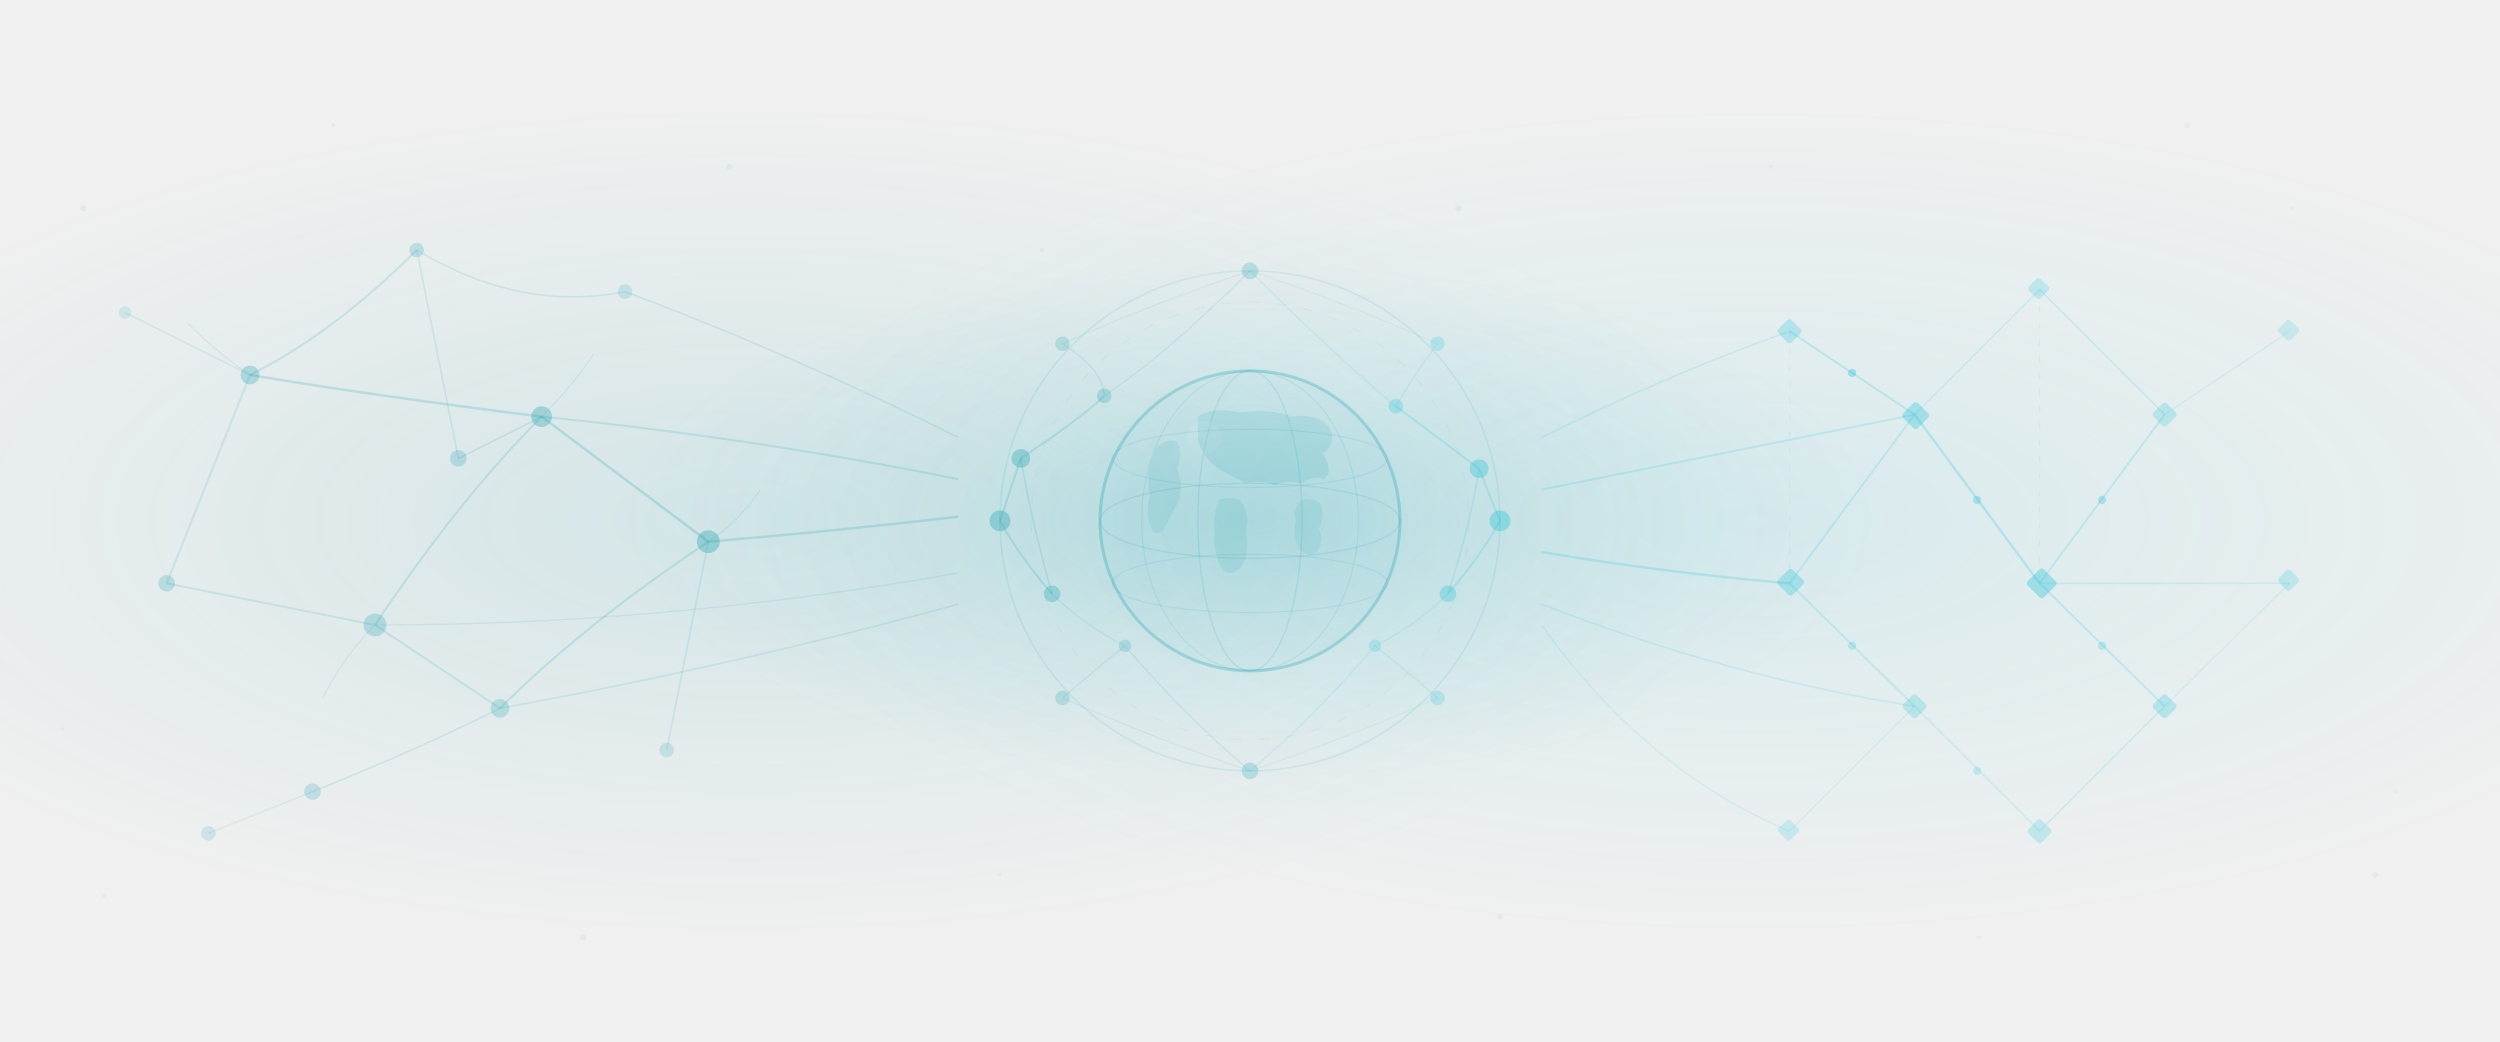
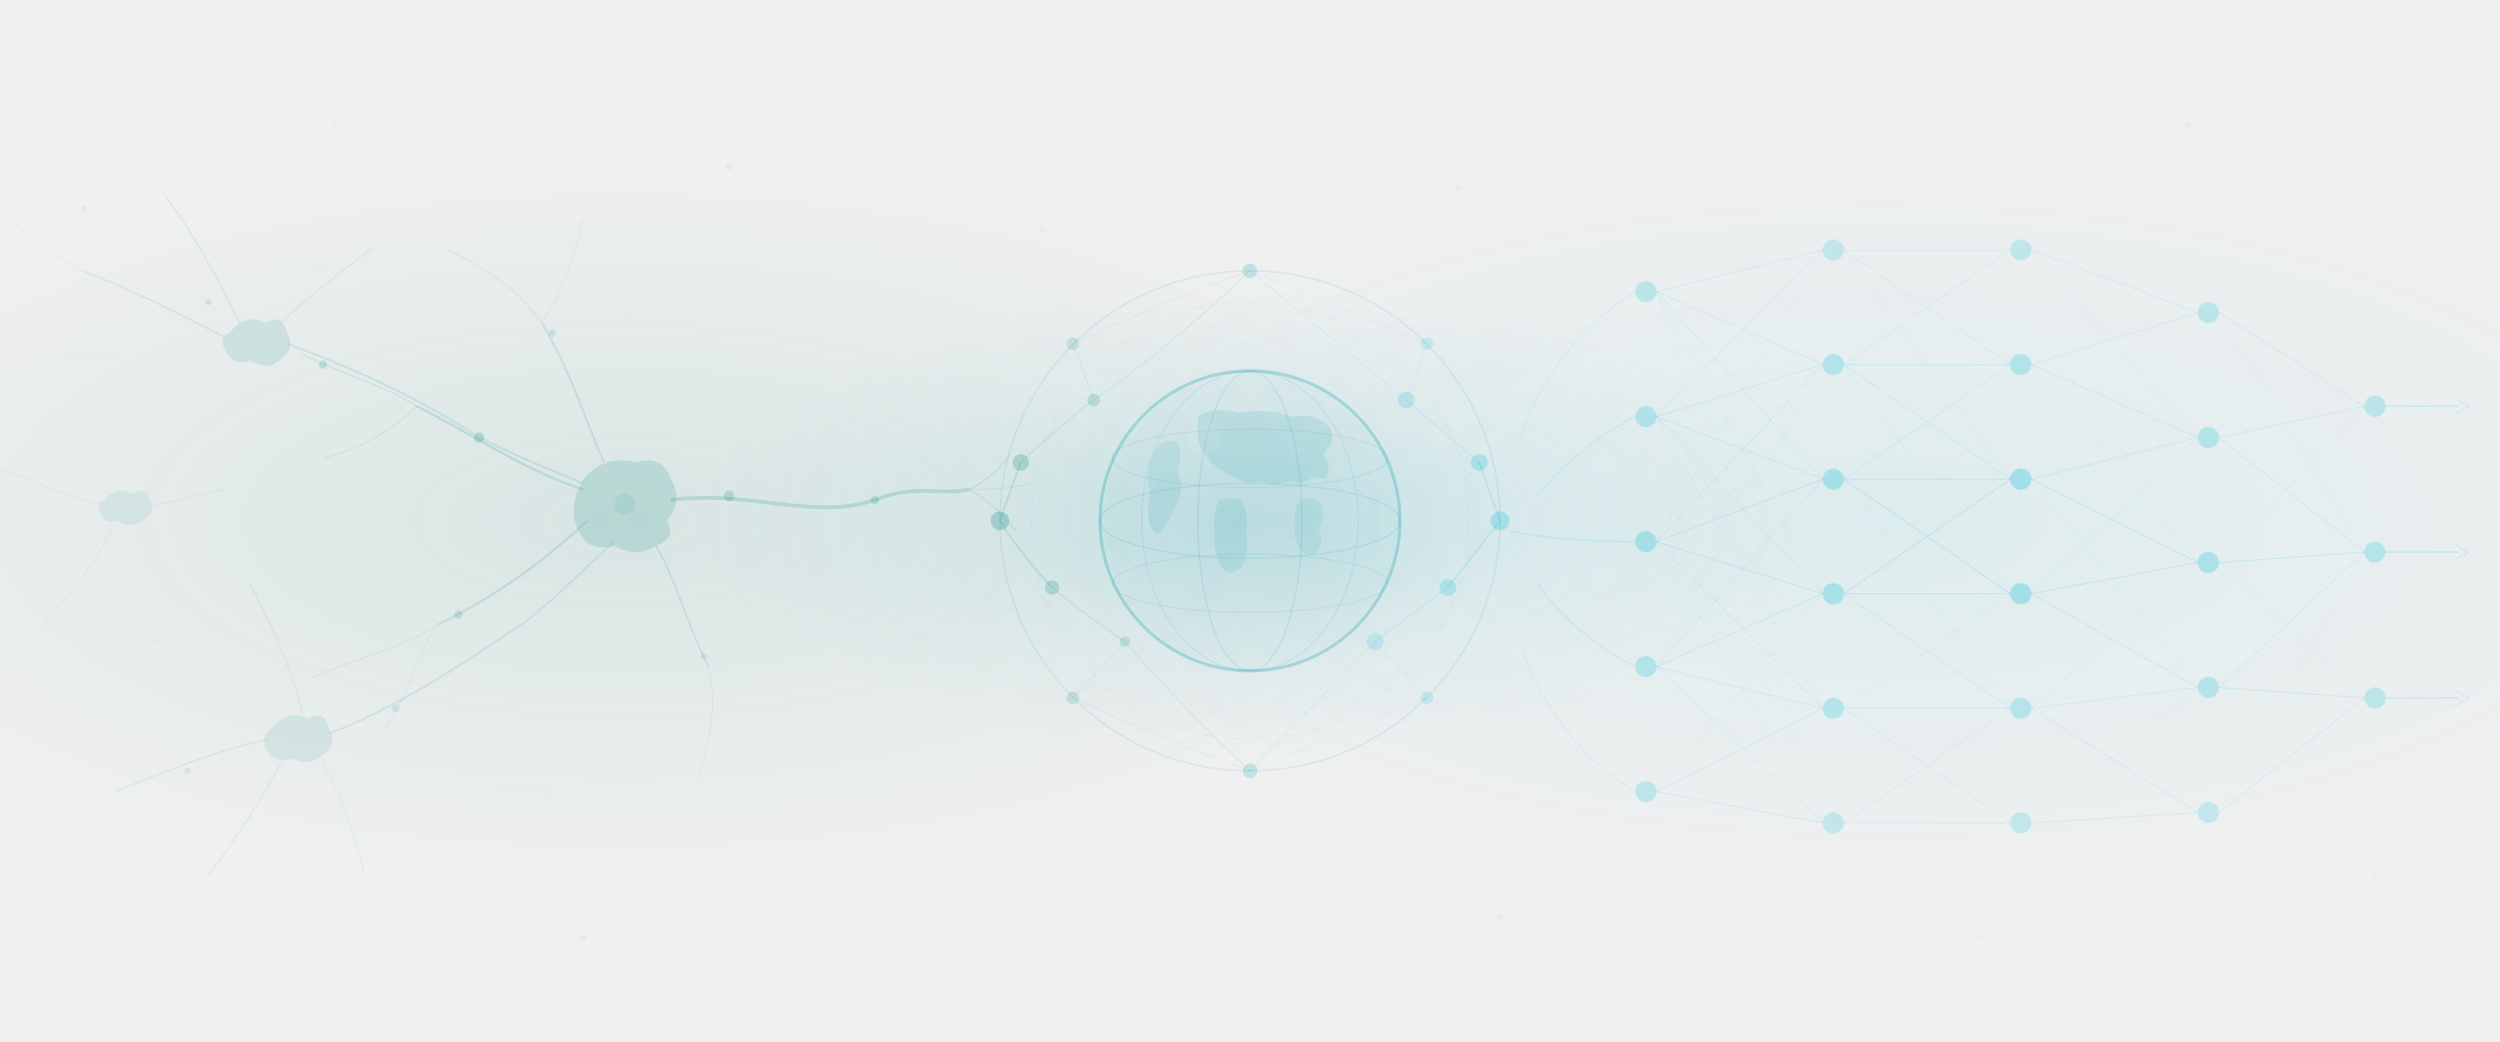
<svg xmlns="http://www.w3.org/2000/svg" viewBox="0 0 1200 500" fill="none">
  <defs>
-     <radialGradient id="neuralGlow" cx="30%" cy="50%" r="40%">
-       <stop offset="0%" stop-color="#0097a7" stop-opacity="0.12" />
-       <stop offset="100%" stop-color="#0097a7" stop-opacity="0" />
+     <radialGradient id="neuralGlow" cx="25%" cy="50%" r="35%">
+       <stop offset="0%" stop-color="#00897b" stop-opacity="0.1" />
+       <stop offset="100%" stop-color="#00897b" stop-opacity="0" />
    </radialGradient>
-     <radialGradient id="digitalGlow" cx="70%" cy="50%" r="40%">
-       <stop offset="0%" stop-color="#00bcd4" stop-opacity="0.1" />
+     <radialGradient id="digitalGlow" cx="75%" cy="50%" r="35%">
+       <stop offset="0%" stop-color="#00bcd4" stop-opacity="0.08" />
      <stop offset="100%" stop-color="#00bcd4" stop-opacity="0" />
    </radialGradient>
-     <radialGradient id="earthGlow" cx="50%" cy="50%" r="25%">
-       <stop offset="0%" stop-color="#0097a7" stop-opacity="0.18" />
-       <stop offset="50%" stop-color="#0097a7" stop-opacity="0.06" />
+     <radialGradient id="earthGlow" cx="50%" cy="50%" r="22%">
+       <stop offset="0%" stop-color="#0097a7" stop-opacity="0.16" />
+       <stop offset="50%" stop-color="#0097a7" stop-opacity="0.05" />
      <stop offset="100%" stop-color="#0097a7" stop-opacity="0" />
    </radialGradient>
  </defs>
  <rect width="1200" height="500" fill="url(#neuralGlow)" />
  <rect width="1200" height="500" fill="url(#digitalGlow)" />
  <rect width="1200" height="500" fill="url(#earthGlow)" />
-   <g stroke="#0097a7" fill="none">
-     <circle cx="120" cy="180" r="4" fill="#0097a7" opacity="0.25" />
-     <circle cx="80" cy="280" r="3.5" fill="#0097a7" opacity="0.2" />
-     <circle cx="200" cy="120" r="3" fill="#0097a7" opacity="0.18" />
-     <circle cx="180" cy="300" r="5" fill="#0097a7" opacity="0.22" />
-     <circle cx="260" cy="200" r="4.5" fill="#0097a7" opacity="0.28" />
-     <circle cx="300" cy="140" r="3" fill="#0097a7" opacity="0.15" />
-     <circle cx="150" cy="380" r="3.5" fill="#0097a7" opacity="0.18" />
-     <circle cx="240" cy="340" r="4" fill="#0097a7" opacity="0.2" />
-     <circle cx="340" cy="260" r="5" fill="#0097a7" opacity="0.3" />
-     <circle cx="320" cy="360" r="3" fill="#0097a7" opacity="0.15" />
-     <circle cx="60" cy="150" r="2.5" fill="#0097a7" opacity="0.12" />
-     <circle cx="100" cy="400" r="3" fill="#0097a7" opacity="0.14" />
-     <circle cx="220" cy="220" r="3.5" fill="#0097a7" opacity="0.2" />
-     <path d="M120 180 Q160 160 200 120" stroke-width="1" opacity="0.15" />
-     <path d="M120 180 Q100 230 80 280" stroke-width="1" opacity="0.12" />
-     <path d="M120 180 Q180 190 260 200" stroke-width="1.2" opacity="0.18" />
-     <path d="M200 120 Q250 150 300 140" stroke-width="0.8" opacity="0.12" />
-     <path d="M260 200 Q220 240 180 300" stroke-width="1" opacity="0.15" />
-     <path d="M80 280 Q130 290 180 300" stroke-width="1" opacity="0.13" />
-     <path d="M180 300 Q210 320 240 340" stroke-width="1" opacity="0.14" />
-     <path d="M260 200 Q300 230 340 260" stroke-width="1.2" opacity="0.2" />
-     <path d="M240 340 Q280 300 340 260" stroke-width="1" opacity="0.16" />
-     <path d="M150 380 Q200 360 240 340" stroke-width="0.8" opacity="0.12" />
-     <path d="M340 260 Q330 310 320 360" stroke-width="0.8" opacity="0.12" />
-     <path d="M60 150 Q90 165 120 180" stroke-width="0.8" opacity="0.1" />
-     <path d="M100 400 Q125 390 150 380" stroke-width="0.7" opacity="0.1" />
-     <path d="M200 120 Q210 170 220 220" stroke-width="0.8" opacity="0.12" />
-     <path d="M220 220 Q240 210 260 200" stroke-width="0.8" opacity="0.13" />
-     <path d="M120 180 Q105 170 90 155" stroke-width="0.6" opacity="0.1" />
-     <path d="M260 200 Q275 185 285 170" stroke-width="0.6" opacity="0.1" />
-     <path d="M180 300 Q165 315 155 335" stroke-width="0.6" opacity="0.1" />
-     <path d="M340 260 Q355 250 365 235" stroke-width="0.6" opacity="0.1" />
-     <path d="M340 260 Q400 255 460 248" stroke-width="1.2" opacity="0.18" />
-     <path d="M300 140 Q380 170 460 210" stroke-width="0.8" opacity="0.12" />
-     <path d="M240 340 Q350 320 460 290" stroke-width="0.8" opacity="0.12" />
-     <path d="M260 200 Q360 210 460 230" stroke-width="1" opacity="0.15" />
-     <path d="M180 300 Q320 300 460 275" stroke-width="0.7" opacity="0.1" />
+   <g fill="none">
+     <path d="M280 230 Q290 218 305 222 Q318 218 322 230 Q328 240 320 250 Q325 258 315 262 Q305 268 295 262 Q282 265 278 255 Q272 245 280 230 Z" fill="#00897b" opacity="0.15" stroke="#00897b" stroke-width="0.5" stroke-opacity="0.2" />
+     <circle cx="300" cy="242" r="5" fill="#00897b" opacity="0.08" />
+     <path d="M322 240 C360 235, 390 250, 420 240 C440 232, 450 238, 465 235" stroke="#00897b" stroke-width="1.8" opacity="0.18" />
+     <path d="M280 235 C250 225, 230 210, 200 195" stroke="#00897b" stroke-width="1.2" opacity="0.15" />
+     <path d="M200 195 C185 185, 165 180, 145 170" stroke="#00897b" stroke-width="0.7" opacity="0.1" />
+     <path d="M200 195 C190 205, 175 215, 155 220" stroke="#00897b" stroke-width="0.6" opacity="0.09" />
+     <path d="M282 250 C260 270, 240 285, 210 300" stroke="#00897b" stroke-width="1.1" opacity="0.14" />
+     <path d="M210 300 C195 310, 175 315, 150 325" stroke="#00897b" stroke-width="0.6" opacity="0.08" />
+     <path d="M210 300 C200 315, 195 335, 185 350" stroke="#00897b" stroke-width="0.5" opacity="0.07" />
+     <path d="M290 222 C280 200, 275 180, 260 155" stroke="#00897b" stroke-width="1" opacity="0.13" />
+     <path d="M260 155 C250 140, 235 130, 215 120" stroke="#00897b" stroke-width="0.6" opacity="0.08" />
+     <path d="M260 155 C270 140, 275 125, 280 105" stroke="#00897b" stroke-width="0.5" opacity="0.07" />
+     <path d="M315 262 C325 280, 330 300, 340 320" stroke="#00897b" stroke-width="0.9" opacity="0.12" />
+     <path d="M340 320 C345 340, 340 355, 335 375" stroke="#00897b" stroke-width="0.5" opacity="0.07" />
+     <path d="M465 235 C475 230, 480 225, 485 218" stroke="#00897b" stroke-width="0.7" opacity="0.1" />
+     <path d="M465 235 C475 240, 482 248, 488 255" stroke="#00897b" stroke-width="0.7" opacity="0.1" />
+     <path d="M465 235 C478 235, 488 234, 495 232" stroke="#00897b" stroke-width="0.6" opacity="0.08" />
+     <path d="M110 160 Q118 150 128 155 Q135 150 138 160 Q142 168 134 173 Q128 178 120 173 Q112 176 108 168 Q105 162 110 160 Z" fill="#00897b" opacity="0.12" stroke="#00897b" stroke-width="0.4" stroke-opacity="0.15" />
+     <path d="M108 162 C85 150, 65 140, 40 130" stroke="#00897b" stroke-width="0.8" opacity="0.1" />
+     <path d="M40 130 C25 122, 15 115, 5 105" stroke="#00897b" stroke-width="0.4" opacity="0.06" />
+     <path d="M115 155 C105 135, 95 115, 80 95" stroke="#00897b" stroke-width="0.7" opacity="0.09" />
+     <path d="M80 95 C70 80, 55 72, 40 65" stroke="#00897b" stroke-width="0.4" opacity="0.06" />
+     <path d="M80 95 C85 80, 90 65, 95 50" stroke="#00897b" stroke-width="0.35" opacity="0.05" />
+     <path d="M135 155 C150 140, 165 130, 180 118" stroke="#00897b" stroke-width="0.6" opacity="0.08" />
+     <path d="M138 165 C165 175, 200 190, 230 210 C250 220, 270 228, 280 232" stroke="#00897b" stroke-width="1" opacity="0.12" />
+     <path d="M130 350 Q138 340 148 345 Q156 340 158 350 Q162 358 154 363 Q148 368 140 364 Q132 367 128 360 Q125 354 130 350 Z" fill="#00897b" opacity="0.1" stroke="#00897b" stroke-width="0.4" stroke-opacity="0.13" />
+     <path d="M128 355 C105 360, 80 370, 55 380" stroke="#00897b" stroke-width="0.7" opacity="0.09" />
+     <path d="M55 380 C40 388, 25 395, 10 405" stroke="#00897b" stroke-width="0.35" opacity="0.05" />
+     <path d="M135 366 C125 385, 115 400, 100 420" stroke="#00897b" stroke-width="0.6" opacity="0.08" />
+     <path d="M100 420 C90 435, 80 445, 65 460" stroke="#00897b" stroke-width="0.35" opacity="0.05" />
+     <path d="M155 366 C165 385, 170 400, 175 420" stroke="#00897b" stroke-width="0.5" opacity="0.07" />
+     <path d="M145 342 C140 320, 130 300, 120 280" stroke="#00897b" stroke-width="0.6" opacity="0.08" />
+     <path d="M158 352 C190 340, 220 320, 250 300 C270 285, 285 268, 295 260" stroke="#00897b" stroke-width="0.9" opacity="0.11" />
+     <path d="M50 240 Q56 233 64 237 Q70 233 72 240 Q75 246 68 250 Q62 254 56 250 Q50 252 48 246 Q46 241 50 240 Z" fill="#00897b" opacity="0.08" stroke="#00897b" stroke-width="0.3" stroke-opacity="0.1" />
+     <path d="M48 242 C30 238, 15 230, 0 225" stroke="#00897b" stroke-width="0.5" opacity="0.06" />
+     <path d="M55 252 C45 270, 35 285, 20 300" stroke="#00897b" stroke-width="0.5" opacity="0.06" />
+     <path d="M72 243 C95 238, 105 235, 108 235" stroke="#00897b" stroke-width="0.5" opacity="0.06" />
+     <circle cx="230" cy="210" r="2.5" fill="#00897b" opacity="0.2" />
+     <circle cx="155" cy="175" r="2" fill="#00897b" opacity="0.18" />
+     <circle cx="220" cy="295" r="2" fill="#00897b" opacity="0.15" />
+     <circle cx="350" cy="238" r="2.5" fill="#00897b" opacity="0.2" />
+     <circle cx="265" cy="160" r="1.8" fill="#00897b" opacity="0.14" />
+     <circle cx="190" cy="340" r="1.8" fill="#00897b" opacity="0.12" />
+     <circle cx="420" cy="240" r="2" fill="#00897b" opacity="0.16" />
+     <circle cx="100" cy="145" r="1.5" fill="#00897b" opacity="0.12" />
+     <circle cx="90" cy="370" r="1.5" fill="#00897b" opacity="0.1" />
+     <circle cx="338" cy="315" r="1.5" fill="#00897b" opacity="0.1" />
+     <path d="M30 170 C60 165, 75 180, 50 195" stroke="#00897b" stroke-width="0.3" opacity="0.05" />
+     <path d="M170 90 C180 110, 165 125, 150 130" stroke="#00897b" stroke-width="0.3" opacity="0.05" />
+     <path d="M70 310 C90 300, 100 315, 85 330" stroke="#00897b" stroke-width="0.3" opacity="0.04" />
+     <path d="M240 380 C260 370, 275 385, 260 400" stroke="#00897b" stroke-width="0.3" opacity="0.04" />
+     <path d="M310 130 C320 145, 305 155, 295 148" stroke="#00897b" stroke-width="0.3" opacity="0.04" />
+     <path d="M350 350 C370 340, 380 355, 365 370" stroke="#00897b" stroke-width="0.25" opacity="0.04" />
  </g>
  <g>
    <ellipse cx="600" cy="250" rx="120" ry="120" stroke="#0097a7" stroke-width="0.8" opacity="0.1" fill="none" />
    <ellipse cx="600" cy="250" rx="105" ry="105" stroke="#0097a7" stroke-width="0.5" opacity="0.06" fill="none" stroke-dasharray="5 8" />
    <circle cx="600" cy="250" r="72" stroke="#0097a7" stroke-width="1.5" opacity="0.25" fill="none" />
    <circle cx="600" cy="250" r="72" fill="#0097a7" opacity="0.03" />
    <ellipse cx="600" cy="250" rx="72" ry="18" stroke="#0097a7" stroke-width="0.7" opacity="0.12" fill="none" />
    <ellipse cx="600" cy="220" rx="66" ry="14" stroke="#0097a7" stroke-width="0.6" opacity="0.1" fill="none" />
    <ellipse cx="600" cy="280" rx="66" ry="14" stroke="#0097a7" stroke-width="0.6" opacity="0.1" fill="none" />
    <ellipse cx="600" cy="250" rx="25" ry="72" stroke="#0097a7" stroke-width="0.7" opacity="0.12" fill="none" />
    <ellipse cx="600" cy="250" rx="52" ry="72" stroke="#0097a7" stroke-width="0.6" opacity="0.1" fill="none" />
    <path d="M575 200 Q582 195 595 198 Q610 196 620 200 Q632 198 638 205 Q642 212 635 218 Q640 225 636 230 Q630 228 625 232 Q618 230 612 233 Q605 230 598 232 Q590 228 585 225 Q578 220 575 212 Z" fill="#0097a7" opacity="0.12" stroke="none" />
    <path d="M585 240 Q590 238 595 240 Q600 245 598 255 Q600 265 596 272 Q590 278 586 272 Q582 264 583 255 Q582 248 585 240 Z" fill="#0097a7" opacity="0.1" stroke="none" />
    <path d="M555 215 Q560 210 565 212 Q568 218 565 225 Q568 232 566 240 Q562 248 558 255 Q554 258 552 252 Q550 245 552 238 Q550 228 553 220 Z" fill="#0097a7" opacity="0.1" stroke="none" />
    <path d="M625 240 Q630 238 634 242 Q636 248 633 254 Q636 260 632 265 Q628 268 624 264 Q620 258 622 250 Q620 244 625 240 Z" fill="#0097a7" opacity="0.09" stroke="none" />
    <circle cx="578" cy="210" r="8" fill="#fff" opacity="0.06" />
-     <circle cx="490" cy="220" r="4.5" fill="#0097a7" opacity="0.28" />
-     <circle cx="505" cy="285" r="4" fill="#0097a7" opacity="0.25" />
-     <circle cx="530" cy="190" r="3.5" fill="#0097a7" opacity="0.22" />
-     <circle cx="710" cy="225" r="4.5" fill="#00bcd4" opacity="0.28" />
-     <circle cx="695" cy="285" r="4" fill="#00bcd4" opacity="0.25" />
-     <circle cx="670" cy="195" r="3.5" fill="#00bcd4" opacity="0.22" />
-     <circle cx="540" cy="310" r="3" fill="#0097a7" opacity="0.18" />
-     <circle cx="660" cy="310" r="3" fill="#00bcd4" opacity="0.18" />
-     <circle cx="480" cy="250" r="5" fill="#0097a7" opacity="0.3" />
-     <circle cx="720" cy="250" r="5" fill="#00bcd4" opacity="0.3" />
-     <circle cx="600" cy="130" r="4" fill="#0097a7" opacity="0.2" />
-     <circle cx="600" cy="370" r="4" fill="#0097a7" opacity="0.2" />
-     <circle cx="510" cy="165" r="3.5" fill="#0097a7" opacity="0.18" />
-     <circle cx="690" cy="165" r="3.5" fill="#00bcd4" opacity="0.18" />
-     <circle cx="510" cy="335" r="3.5" fill="#0097a7" opacity="0.18" />
-     <circle cx="690" cy="335" r="3.5" fill="#00bcd4" opacity="0.18" />
-     <path d="M490 220 Q520 200 530 190" stroke="#0097a7" stroke-width="1" opacity="0.16" fill="none" />
-     <path d="M490 220 Q495 250 505 285" stroke="#0097a7" stroke-width="0.8" opacity="0.13" fill="none" />
-     <path d="M480 250 Q485 235 490 220" stroke="#0097a7" stroke-width="1" opacity="0.16" fill="none" />
-     <path d="M480 250 Q490 268 505 285" stroke="#0097a7" stroke-width="1" opacity="0.16" fill="none" />
-     <path d="M530 190 Q560 170 600 130" stroke="#0097a7" stroke-width="0.7" opacity="0.1" fill="none" />
-     <path d="M505 285 Q520 300 540 310" stroke="#0097a7" stroke-width="0.7" opacity="0.1" fill="none" />
-     <path d="M540 310 Q570 345 600 370" stroke="#0097a7" stroke-width="0.7" opacity="0.1" fill="none" />
-     <path d="M510 165 Q530 178 530 190" stroke="#0097a7" stroke-width="0.7" opacity="0.1" fill="none" />
-     <path d="M510 335 Q525 322 540 310" stroke="#0097a7" stroke-width="0.7" opacity="0.1" fill="none" />
-     <path d="M710 225 Q690 210 670 195" stroke="#00bcd4" stroke-width="1" opacity="0.16" fill="none" />
-     <path d="M710 225 Q705 255 695 285" stroke="#00bcd4" stroke-width="0.8" opacity="0.13" fill="none" />
-     <path d="M720 250 Q715 238 710 225" stroke="#00bcd4" stroke-width="1" opacity="0.16" fill="none" />
-     <path d="M720 250 Q710 268 695 285" stroke="#00bcd4" stroke-width="1" opacity="0.16" fill="none" />
-     <path d="M670 195 Q640 170 600 130" stroke="#00bcd4" stroke-width="0.7" opacity="0.1" fill="none" />
-     <path d="M695 285 Q680 300 660 310" stroke="#00bcd4" stroke-width="0.7" opacity="0.1" fill="none" />
-     <path d="M660 310 Q630 345 600 370" stroke="#00bcd4" stroke-width="0.7" opacity="0.1" fill="none" />
-     <path d="M690 165 Q680 178 670 195" stroke="#00bcd4" stroke-width="0.7" opacity="0.1" fill="none" />
-     <path d="M690 335 Q675 322 660 310" stroke="#00bcd4" stroke-width="0.7" opacity="0.1" fill="none" />
-     <path d="M510 165 Q555 145 600 130" stroke="#0097a7" stroke-width="0.6" opacity="0.08" fill="none" />
-     <path d="M690 165 Q645 145 600 130" stroke="#00bcd4" stroke-width="0.6" opacity="0.08" fill="none" />
-     <path d="M510 335 Q555 355 600 370" stroke="#0097a7" stroke-width="0.6" opacity="0.08" fill="none" />
-     <path d="M690 335 Q645 355 600 370" stroke="#00bcd4" stroke-width="0.6" opacity="0.08" fill="none" />
-   </g>
-   <g stroke="#00bcd4" fill="none">
-     <rect x="855" y="155" width="8" height="8" rx="1" fill="#00bcd4" opacity="0.22" transform="rotate(45 859 159)" />
-     <rect x="915" y="195" width="9" height="9" rx="1" fill="#00bcd4" opacity="0.28" transform="rotate(45 919.5 199.5)" />
-     <rect x="975" y="135" width="7" height="7" rx="1" fill="#00bcd4" opacity="0.18" transform="rotate(45 978.5 138.5)" />
-     <rect x="1035" y="195" width="8" height="8" rx="1" fill="#00bcd4" opacity="0.2" transform="rotate(45 1039 199)" />
-     <rect x="855" y="275" width="9" height="9" rx="1" fill="#00bcd4" opacity="0.25" transform="rotate(45 859.5 279.5)" />
-     <rect x="975" y="275" width="10" height="10" rx="1" fill="#00bcd4" opacity="0.3" transform="rotate(45 980 280)" />
-     <rect x="1095" y="275" width="7" height="7" rx="1" fill="#00bcd4" opacity="0.18" transform="rotate(45 1098.5 278.5)" />
-     <rect x="915" y="335" width="8" height="8" rx="1" fill="#00bcd4" opacity="0.2" transform="rotate(45 919 339)" />
-     <rect x="1035" y="335" width="8" height="8" rx="1" fill="#00bcd4" opacity="0.22" transform="rotate(45 1039 339)" />
-     <rect x="855" y="395" width="7" height="7" rx="1" fill="#00bcd4" opacity="0.15" transform="rotate(45 858.5 398.5)" />
-     <rect x="975" y="395" width="8" height="8" rx="1" fill="#00bcd4" opacity="0.18" transform="rotate(45 979 399)" />
-     <rect x="1095" y="155" width="7" height="7" rx="1" fill="#00bcd4" opacity="0.15" transform="rotate(45 1098.5 158.5)" />
-     <path d="M859 159 L919 199" stroke-width="1" opacity="0.18" />
-     <path d="M919 199 L979 139" stroke-width="0.8" opacity="0.12" />
-     <path d="M919 199 L979 280" stroke-width="1.2" opacity="0.2" />
-     <path d="M979 139 L1039 199" stroke-width="0.8" opacity="0.13" />
-     <path d="M1039 199 L979 280" stroke-width="1" opacity="0.16" />
-     <path d="M859 280 L919 199" stroke-width="1" opacity="0.15" />
-     <path d="M859 280 L919 339" stroke-width="1" opacity="0.14" />
-     <path d="M979 280 L1039 339" stroke-width="1" opacity="0.16" />
-     <path d="M979 280 L1099 280" stroke-width="0.8" opacity="0.12" />
-     <path d="M919 339 L979 399" stroke-width="0.8" opacity="0.12" />
-     <path d="M1039 339 L979 399" stroke-width="0.8" opacity="0.12" />
-     <path d="M859 399 L919 339" stroke-width="0.7" opacity="0.1" />
-     <path d="M1039 199 L1099 159" stroke-width="0.7" opacity="0.1" />
-     <path d="M1099 280 L1039 339" stroke-width="0.7" opacity="0.1" />
-     <path d="M859 159 L859 280" stroke-width="0.6" opacity="0.08" stroke-dasharray="3 5" />
-     <path d="M979 139 L979 280" stroke-width="0.6" opacity="0.08" stroke-dasharray="3 5" />
-     <path d="M859 159 Q800 180 740 210" stroke-width="0.8" opacity="0.12" />
-     <path d="M859 280 Q800 275 740 265" stroke-width="1.2" opacity="0.18" />
-     <path d="M859 399 Q790 370 740 300" stroke-width="0.7" opacity="0.1" />
-     <path d="M919 199 Q840 215 740 235" stroke-width="1" opacity="0.15" />
-     <path d="M919 339 Q830 325 740 290" stroke-width="0.8" opacity="0.12" />
-     <circle cx="889" cy="179" r="1.5" fill="#00bcd4" opacity="0.3" />
-     <circle cx="949" cy="240" r="1.5" fill="#00bcd4" opacity="0.25" />
-     <circle cx="1009" cy="240" r="1.5" fill="#00bcd4" opacity="0.25" />
-     <circle cx="889" cy="310" r="1.5" fill="#00bcd4" opacity="0.2" />
-     <circle cx="1009" cy="310" r="1.5" fill="#00bcd4" opacity="0.2" />
-     <circle cx="949" cy="370" r="1.5" fill="#00bcd4" opacity="0.18" />
+     <circle cx="490" cy="222" r="4" fill="#00897b" opacity="0.22" />
+     <circle cx="505" cy="282" r="3.5" fill="#00897b" opacity="0.2" />
+     <circle cx="525" cy="192" r="3" fill="#00897b" opacity="0.18" />
+     <circle cx="540" cy="308" r="2.5" fill="#00897b" opacity="0.15" />
+     <circle cx="710" cy="222" r="4" fill="#00bcd4" opacity="0.22" stroke="#00bcd4" stroke-width="0.5" stroke-opacity="0.15" />
+     <circle cx="695" cy="282" r="4" fill="#00bcd4" opacity="0.2" stroke="#00bcd4" stroke-width="0.5" stroke-opacity="0.15" />
+     <circle cx="675" cy="192" r="4" fill="#00bcd4" opacity="0.18" stroke="#00bcd4" stroke-width="0.5" stroke-opacity="0.12" />
+     <circle cx="660" cy="308" r="4" fill="#00bcd4" opacity="0.15" stroke="#00bcd4" stroke-width="0.5" stroke-opacity="0.12" />
+     <circle cx="480" cy="250" r="4.5" fill="#00897b" opacity="0.25" />
+     <circle cx="720" cy="250" r="4.5" fill="#00bcd4" opacity="0.25" stroke="#00bcd4" stroke-width="0.5" stroke-opacity="0.15" />
+     <circle cx="600" cy="130" r="3.5" fill="#0097a7" opacity="0.18" />
+     <circle cx="600" cy="370" r="3.5" fill="#0097a7" opacity="0.18" />
+     <circle cx="515" cy="165" r="3" fill="#00897b" opacity="0.15" />
+     <circle cx="685" cy="165" r="3" fill="#00bcd4" opacity="0.15" stroke="#00bcd4" stroke-width="0.4" stroke-opacity="0.1" />
+     <circle cx="515" cy="335" r="3" fill="#00897b" opacity="0.15" />
+     <circle cx="685" cy="335" r="3" fill="#00bcd4" opacity="0.15" stroke="#00bcd4" stroke-width="0.4" stroke-opacity="0.1" />
+     <path d="M480 250 Q485 235 490 222" stroke="#00897b" stroke-width="0.9" opacity="0.14" fill="none" />
+     <path d="M480 250 Q490 266 505 282" stroke="#00897b" stroke-width="0.9" opacity="0.14" fill="none" />
+     <path d="M490 222 Q508 205 525 192" stroke="#00897b" stroke-width="0.7" opacity="0.1" fill="none" />
+     <path d="M505 282 Q522 296 540 308" stroke="#00897b" stroke-width="0.7" opacity="0.1" fill="none" />
+     <path d="M525 192 Q560 168 600 130" stroke="#00897b" stroke-width="0.6" opacity="0.08" fill="none" />
+     <path d="M540 308 Q570 342 600 370" stroke="#00897b" stroke-width="0.6" opacity="0.08" fill="none" />
+     <path d="M515 165 Q520 178 525 192" stroke="#00897b" stroke-width="0.5" opacity="0.07" fill="none" />
+     <path d="M515 335 Q528 322 540 308" stroke="#00897b" stroke-width="0.5" opacity="0.07" fill="none" />
+     <line x1="720" y1="250" x2="710" y2="222" stroke="#00bcd4" stroke-width="0.9" opacity="0.14" />
+     <line x1="720" y1="250" x2="695" y2="282" stroke="#00bcd4" stroke-width="0.9" opacity="0.14" />
+     <line x1="710" y1="222" x2="675" y2="192" stroke="#00bcd4" stroke-width="0.7" opacity="0.1" />
+     <line x1="695" y1="282" x2="660" y2="308" stroke="#00bcd4" stroke-width="0.7" opacity="0.1" />
+     <line x1="675" y1="192" x2="600" y2="130" stroke="#00bcd4" stroke-width="0.6" opacity="0.08" />
+     <line x1="660" y1="308" x2="600" y2="370" stroke="#00bcd4" stroke-width="0.6" opacity="0.08" />
+     <line x1="685" y1="165" x2="675" y2="192" stroke="#00bcd4" stroke-width="0.5" opacity="0.07" />
+     <line x1="685" y1="335" x2="660" y2="308" stroke="#00bcd4" stroke-width="0.5" opacity="0.07" />
+     <path d="M515 165 Q558 145 600 130" stroke="#00897b" stroke-width="0.5" opacity="0.06" fill="none" />
+     <line x1="685" y1="165" x2="600" y2="130" stroke="#00bcd4" stroke-width="0.5" opacity="0.06" />
+     <path d="M515 335 Q558 355 600 370" stroke="#00897b" stroke-width="0.5" opacity="0.06" fill="none" />
+     <line x1="685" y1="335" x2="600" y2="370" stroke="#00bcd4" stroke-width="0.5" opacity="0.06" />
+   </g>
+   <g fill="none">
+     <circle cx="790" cy="140" r="5" fill="#00bcd4" opacity="0.2" stroke="#00bcd4" stroke-width="0.8" stroke-opacity="0.2" />
+     <circle cx="790" cy="200" r="5" fill="#00bcd4" opacity="0.22" stroke="#00bcd4" stroke-width="0.8" stroke-opacity="0.22" />
+     <circle cx="790" cy="260" r="5" fill="#00bcd4" opacity="0.25" stroke="#00bcd4" stroke-width="0.8" stroke-opacity="0.25" />
+     <circle cx="790" cy="320" r="5" fill="#00bcd4" opacity="0.22" stroke="#00bcd4" stroke-width="0.8" stroke-opacity="0.22" />
+     <circle cx="790" cy="380" r="5" fill="#00bcd4" opacity="0.2" stroke="#00bcd4" stroke-width="0.8" stroke-opacity="0.2" />
+     <circle cx="880" cy="120" r="5" fill="#00bcd4" opacity="0.18" stroke="#00bcd4" stroke-width="0.8" stroke-opacity="0.18" />
+     <circle cx="880" cy="175" r="5" fill="#00bcd4" opacity="0.22" stroke="#00bcd4" stroke-width="0.8" stroke-opacity="0.22" />
+     <circle cx="880" cy="230" r="5" fill="#00bcd4" opacity="0.26" stroke="#00bcd4" stroke-width="0.8" stroke-opacity="0.26" />
+     <circle cx="880" cy="285" r="5" fill="#00bcd4" opacity="0.26" stroke="#00bcd4" stroke-width="0.8" stroke-opacity="0.26" />
+     <circle cx="880" cy="340" r="5" fill="#00bcd4" opacity="0.22" stroke="#00bcd4" stroke-width="0.8" stroke-opacity="0.22" />
+     <circle cx="880" cy="395" r="5" fill="#00bcd4" opacity="0.18" stroke="#00bcd4" stroke-width="0.8" stroke-opacity="0.18" />
+     <circle cx="970" cy="120" r="5" fill="#00bcd4" opacity="0.18" stroke="#00bcd4" stroke-width="0.8" stroke-opacity="0.18" />
+     <circle cx="970" cy="175" r="5" fill="#00bcd4" opacity="0.22" stroke="#00bcd4" stroke-width="0.8" stroke-opacity="0.22" />
+     <circle cx="970" cy="230" r="5" fill="#00bcd4" opacity="0.28" stroke="#00bcd4" stroke-width="0.8" stroke-opacity="0.28" />
+     <circle cx="970" cy="285" r="5" fill="#00bcd4" opacity="0.28" stroke="#00bcd4" stroke-width="0.8" stroke-opacity="0.28" />
+     <circle cx="970" cy="340" r="5" fill="#00bcd4" opacity="0.22" stroke="#00bcd4" stroke-width="0.8" stroke-opacity="0.22" />
+     <circle cx="970" cy="395" r="5" fill="#00bcd4" opacity="0.18" stroke="#00bcd4" stroke-width="0.8" stroke-opacity="0.18" />
+     <circle cx="1060" cy="150" r="5" fill="#00bcd4" opacity="0.2" stroke="#00bcd4" stroke-width="0.8" stroke-opacity="0.2" />
+     <circle cx="1060" cy="210" r="5" fill="#00bcd4" opacity="0.22" stroke="#00bcd4" stroke-width="0.8" stroke-opacity="0.22" />
+     <circle cx="1060" cy="270" r="5" fill="#00bcd4" opacity="0.25" stroke="#00bcd4" stroke-width="0.8" stroke-opacity="0.25" />
+     <circle cx="1060" cy="330" r="5" fill="#00bcd4" opacity="0.22" stroke="#00bcd4" stroke-width="0.8" stroke-opacity="0.22" />
+     <circle cx="1060" cy="390" r="5" fill="#00bcd4" opacity="0.18" stroke="#00bcd4" stroke-width="0.8" stroke-opacity="0.18" />
+     <circle cx="1140" cy="195" r="5" fill="#00bcd4" opacity="0.2" stroke="#00bcd4" stroke-width="0.8" stroke-opacity="0.2" />
+     <circle cx="1140" cy="265" r="5" fill="#00bcd4" opacity="0.22" stroke="#00bcd4" stroke-width="0.8" stroke-opacity="0.22" />
+     <circle cx="1140" cy="335" r="5" fill="#00bcd4" opacity="0.2" stroke="#00bcd4" stroke-width="0.8" stroke-opacity="0.2" />
+     <line x1="795" y1="140" x2="875" y2="120" stroke="#00bcd4" stroke-width="0.5" opacity="0.1" />
+     <line x1="795" y1="140" x2="875" y2="175" stroke="#00bcd4" stroke-width="0.5" opacity="0.1" />
+     <line x1="795" y1="140" x2="875" y2="230" stroke="#00bcd4" stroke-width="0.5" opacity="0.08" />
+     <line x1="795" y1="140" x2="875" y2="285" stroke="#00bcd4" stroke-width="0.4" opacity="0.06" />
+     <line x1="795" y1="140" x2="875" y2="340" stroke="#00bcd4" stroke-width="0.3" opacity="0.04" />
+     <line x1="795" y1="140" x2="875" y2="395" stroke="#00bcd4" stroke-width="0.3" opacity="0.03" />
+     <line x1="795" y1="200" x2="875" y2="120" stroke="#00bcd4" stroke-width="0.5" opacity="0.08" />
+     <line x1="795" y1="200" x2="875" y2="175" stroke="#00bcd4" stroke-width="0.5" opacity="0.12" />
+     <line x1="795" y1="200" x2="875" y2="230" stroke="#00bcd4" stroke-width="0.5" opacity="0.12" />
+     <line x1="795" y1="200" x2="875" y2="285" stroke="#00bcd4" stroke-width="0.5" opacity="0.08" />
+     <line x1="795" y1="200" x2="875" y2="340" stroke="#00bcd4" stroke-width="0.4" opacity="0.05" />
+     <line x1="795" y1="200" x2="875" y2="395" stroke="#00bcd4" stroke-width="0.3" opacity="0.03" />
+     <line x1="795" y1="260" x2="875" y2="120" stroke="#00bcd4" stroke-width="0.4" opacity="0.05" />
+     <line x1="795" y1="260" x2="875" y2="175" stroke="#00bcd4" stroke-width="0.5" opacity="0.1" />
+     <line x1="795" y1="260" x2="875" y2="230" stroke="#00bcd4" stroke-width="0.5" opacity="0.14" />
+     <line x1="795" y1="260" x2="875" y2="285" stroke="#00bcd4" stroke-width="0.5" opacity="0.14" />
+     <line x1="795" y1="260" x2="875" y2="340" stroke="#00bcd4" stroke-width="0.5" opacity="0.1" />
+     <line x1="795" y1="260" x2="875" y2="395" stroke="#00bcd4" stroke-width="0.4" opacity="0.05" />
+     <line x1="795" y1="320" x2="875" y2="175" stroke="#00bcd4" stroke-width="0.4" opacity="0.05" />
+     <line x1="795" y1="320" x2="875" y2="230" stroke="#00bcd4" stroke-width="0.5" opacity="0.08" />
+     <line x1="795" y1="320" x2="875" y2="285" stroke="#00bcd4" stroke-width="0.5" opacity="0.12" />
+     <line x1="795" y1="320" x2="875" y2="340" stroke="#00bcd4" stroke-width="0.5" opacity="0.12" />
+     <line x1="795" y1="320" x2="875" y2="395" stroke="#00bcd4" stroke-width="0.5" opacity="0.08" />
+     <line x1="795" y1="380" x2="875" y2="285" stroke="#00bcd4" stroke-width="0.4" opacity="0.06" />
+     <line x1="795" y1="380" x2="875" y2="340" stroke="#00bcd4" stroke-width="0.5" opacity="0.1" />
+     <line x1="795" y1="380" x2="875" y2="395" stroke="#00bcd4" stroke-width="0.5" opacity="0.12" />
+     <line x1="885" y1="120" x2="965" y2="120" stroke="#00bcd4" stroke-width="0.5" opacity="0.1" />
+     <line x1="885" y1="120" x2="965" y2="175" stroke="#00bcd4" stroke-width="0.5" opacity="0.08" />
+     <line x1="885" y1="120" x2="965" y2="230" stroke="#00bcd4" stroke-width="0.4" opacity="0.06" />
+     <line x1="885" y1="175" x2="965" y2="120" stroke="#00bcd4" stroke-width="0.5" opacity="0.08" />
+     <line x1="885" y1="175" x2="965" y2="175" stroke="#00bcd4" stroke-width="0.5" opacity="0.12" />
+     <line x1="885" y1="175" x2="965" y2="230" stroke="#00bcd4" stroke-width="0.5" opacity="0.1" />
+     <line x1="885" y1="175" x2="965" y2="285" stroke="#00bcd4" stroke-width="0.4" opacity="0.06" />
+     <line x1="885" y1="230" x2="965" y2="175" stroke="#00bcd4" stroke-width="0.5" opacity="0.1" />
+     <line x1="885" y1="230" x2="965" y2="230" stroke="#00bcd4" stroke-width="0.5" opacity="0.15" />
+     <line x1="885" y1="230" x2="965" y2="285" stroke="#00bcd4" stroke-width="0.5" opacity="0.15" />
+     <line x1="885" y1="230" x2="965" y2="340" stroke="#00bcd4" stroke-width="0.4" opacity="0.06" />
+     <line x1="885" y1="285" x2="965" y2="230" stroke="#00bcd4" stroke-width="0.5" opacity="0.15" />
+     <line x1="885" y1="285" x2="965" y2="285" stroke="#00bcd4" stroke-width="0.5" opacity="0.15" />
+     <line x1="885" y1="285" x2="965" y2="340" stroke="#00bcd4" stroke-width="0.5" opacity="0.1" />
+     <line x1="885" y1="340" x2="965" y2="285" stroke="#00bcd4" stroke-width="0.4" opacity="0.06" />
+     <line x1="885" y1="340" x2="965" y2="340" stroke="#00bcd4" stroke-width="0.5" opacity="0.12" />
+     <line x1="885" y1="340" x2="965" y2="395" stroke="#00bcd4" stroke-width="0.5" opacity="0.08" />
+     <line x1="885" y1="395" x2="965" y2="340" stroke="#00bcd4" stroke-width="0.5" opacity="0.08" />
+     <line x1="885" y1="395" x2="965" y2="395" stroke="#00bcd4" stroke-width="0.5" opacity="0.1" />
+     <line x1="975" y1="120" x2="1055" y2="150" stroke="#00bcd4" stroke-width="0.5" opacity="0.1" />
+     <line x1="975" y1="120" x2="1055" y2="210" stroke="#00bcd4" stroke-width="0.4" opacity="0.06" />
+     <line x1="975" y1="175" x2="1055" y2="150" stroke="#00bcd4" stroke-width="0.5" opacity="0.1" />
+     <line x1="975" y1="175" x2="1055" y2="210" stroke="#00bcd4" stroke-width="0.5" opacity="0.12" />
+     <line x1="975" y1="175" x2="1055" y2="270" stroke="#00bcd4" stroke-width="0.4" opacity="0.06" />
+     <line x1="975" y1="230" x2="1055" y2="210" stroke="#00bcd4" stroke-width="0.5" opacity="0.12" />
+     <line x1="975" y1="230" x2="1055" y2="270" stroke="#00bcd4" stroke-width="0.5" opacity="0.15" />
+     <line x1="975" y1="230" x2="1055" y2="330" stroke="#00bcd4" stroke-width="0.4" opacity="0.06" />
+     <line x1="975" y1="285" x2="1055" y2="210" stroke="#00bcd4" stroke-width="0.4" opacity="0.06" />
+     <line x1="975" y1="285" x2="1055" y2="270" stroke="#00bcd4" stroke-width="0.5" opacity="0.15" />
+     <line x1="975" y1="285" x2="1055" y2="330" stroke="#00bcd4" stroke-width="0.5" opacity="0.12" />
+     <line x1="975" y1="340" x2="1055" y2="270" stroke="#00bcd4" stroke-width="0.4" opacity="0.06" />
+     <line x1="975" y1="340" x2="1055" y2="330" stroke="#00bcd4" stroke-width="0.5" opacity="0.1" />
+     <line x1="975" y1="340" x2="1055" y2="390" stroke="#00bcd4" stroke-width="0.5" opacity="0.1" />
+     <line x1="975" y1="395" x2="1055" y2="330" stroke="#00bcd4" stroke-width="0.4" opacity="0.06" />
+     <line x1="975" y1="395" x2="1055" y2="390" stroke="#00bcd4" stroke-width="0.5" opacity="0.1" />
+     <line x1="1065" y1="150" x2="1135" y2="195" stroke="#00bcd4" stroke-width="0.5" opacity="0.1" />
+     <line x1="1065" y1="150" x2="1135" y2="265" stroke="#00bcd4" stroke-width="0.4" opacity="0.05" />
+     <line x1="1065" y1="210" x2="1135" y2="195" stroke="#00bcd4" stroke-width="0.5" opacity="0.12" />
+     <line x1="1065" y1="210" x2="1135" y2="265" stroke="#00bcd4" stroke-width="0.5" opacity="0.1" />
+     <line x1="1065" y1="270" x2="1135" y2="195" stroke="#00bcd4" stroke-width="0.4" opacity="0.06" />
+     <line x1="1065" y1="270" x2="1135" y2="265" stroke="#00bcd4" stroke-width="0.5" opacity="0.14" />
+     <line x1="1065" y1="270" x2="1135" y2="335" stroke="#00bcd4" stroke-width="0.4" opacity="0.06" />
+     <line x1="1065" y1="330" x2="1135" y2="265" stroke="#00bcd4" stroke-width="0.5" opacity="0.1" />
+     <line x1="1065" y1="330" x2="1135" y2="335" stroke="#00bcd4" stroke-width="0.5" opacity="0.12" />
+     <line x1="1065" y1="390" x2="1135" y2="265" stroke="#00bcd4" stroke-width="0.4" opacity="0.05" />
+     <line x1="1065" y1="390" x2="1135" y2="335" stroke="#00bcd4" stroke-width="0.5" opacity="0.1" />
+     <line x1="1145" y1="195" x2="1180" y2="195" stroke="#00bcd4" stroke-width="0.8" opacity="0.12" />
+     <line x1="1145" y1="265" x2="1180" y2="265" stroke="#00bcd4" stroke-width="0.8" opacity="0.14" />
+     <line x1="1145" y1="335" x2="1180" y2="335" stroke="#00bcd4" stroke-width="0.8" opacity="0.12" />
+     <path d="M1178 191 L1185 195 L1178 199" stroke="#00bcd4" stroke-width="0.6" opacity="0.12" />
+     <path d="M1178 261 L1185 265 L1178 269" stroke="#00bcd4" stroke-width="0.6" opacity="0.14" />
+     <path d="M1178 331 L1185 335 L1178 339" stroke="#00bcd4" stroke-width="0.6" opacity="0.12" />
+     <path d="M785 140 C760 155 740 180 730 210" stroke="#00bcd4" stroke-width="0.6" opacity="0.08" />
+     <path d="M785 200 C765 210 748 225 738 238" stroke="#00bcd4" stroke-width="0.7" opacity="0.1" />
+     <path d="M785 260 C760 260 740 258 725 255" stroke="#00bcd4" stroke-width="0.8" opacity="0.12" />
+     <path d="M785 320 C765 310 748 295 738 280" stroke="#00bcd4" stroke-width="0.7" opacity="0.1" />
+     <path d="M785 380 C760 365 740 340 730 310" stroke="#00bcd4" stroke-width="0.6" opacity="0.08" />
  </g>
  <g fill="#0097a7">
-     <circle cx="40" cy="100" r="1.5" opacity="0.08" />
-     <circle cx="160" cy="60" r="1" opacity="0.06" />
-     <circle cx="350" cy="80" r="1.5" opacity="0.07" />
-     <circle cx="500" cy="120" r="1" opacity="0.06" />
-     <circle cx="700" cy="100" r="1.5" opacity="0.07" />
-     <circle cx="850" cy="80" r="1" opacity="0.06" />
-     <circle cx="1050" cy="60" r="1.5" opacity="0.05" />
-     <circle cx="50" cy="430" r="1" opacity="0.06" />
-     <circle cx="280" cy="450" r="1.5" opacity="0.07" />
-     <circle cx="480" cy="420" r="1" opacity="0.05" />
-     <circle cx="720" cy="440" r="1.5" opacity="0.06" />
-     <circle cx="950" cy="450" r="1" opacity="0.05" />
-     <circle cx="1140" cy="420" r="1.5" opacity="0.06" />
-     <circle cx="1100" cy="100" r="1" opacity="0.05" />
-     <circle cx="30" cy="350" r="1" opacity="0.05" />
-     <circle cx="1150" cy="380" r="1" opacity="0.05" />
+     <circle cx="40" cy="100" r="1.5" opacity="0.06" />
+     <circle cx="160" cy="60" r="1" opacity="0.05" />
+     <circle cx="350" cy="80" r="1.5" opacity="0.06" />
+     <circle cx="500" cy="110" r="1" opacity="0.05" />
+     <circle cx="700" cy="90" r="1.5" opacity="0.05" />
+     <circle cx="1050" cy="60" r="1.5" opacity="0.04" />
+     <circle cx="50" cy="430" r="1" opacity="0.05" />
+     <circle cx="280" cy="450" r="1.5" opacity="0.06" />
+     <circle cx="480" cy="420" r="1" opacity="0.04" />
+     <circle cx="720" cy="440" r="1.5" opacity="0.05" />
+     <circle cx="950" cy="450" r="1" opacity="0.04" />
+     <circle cx="1140" cy="420" r="1" opacity="0.04" />
  </g>
</svg>
